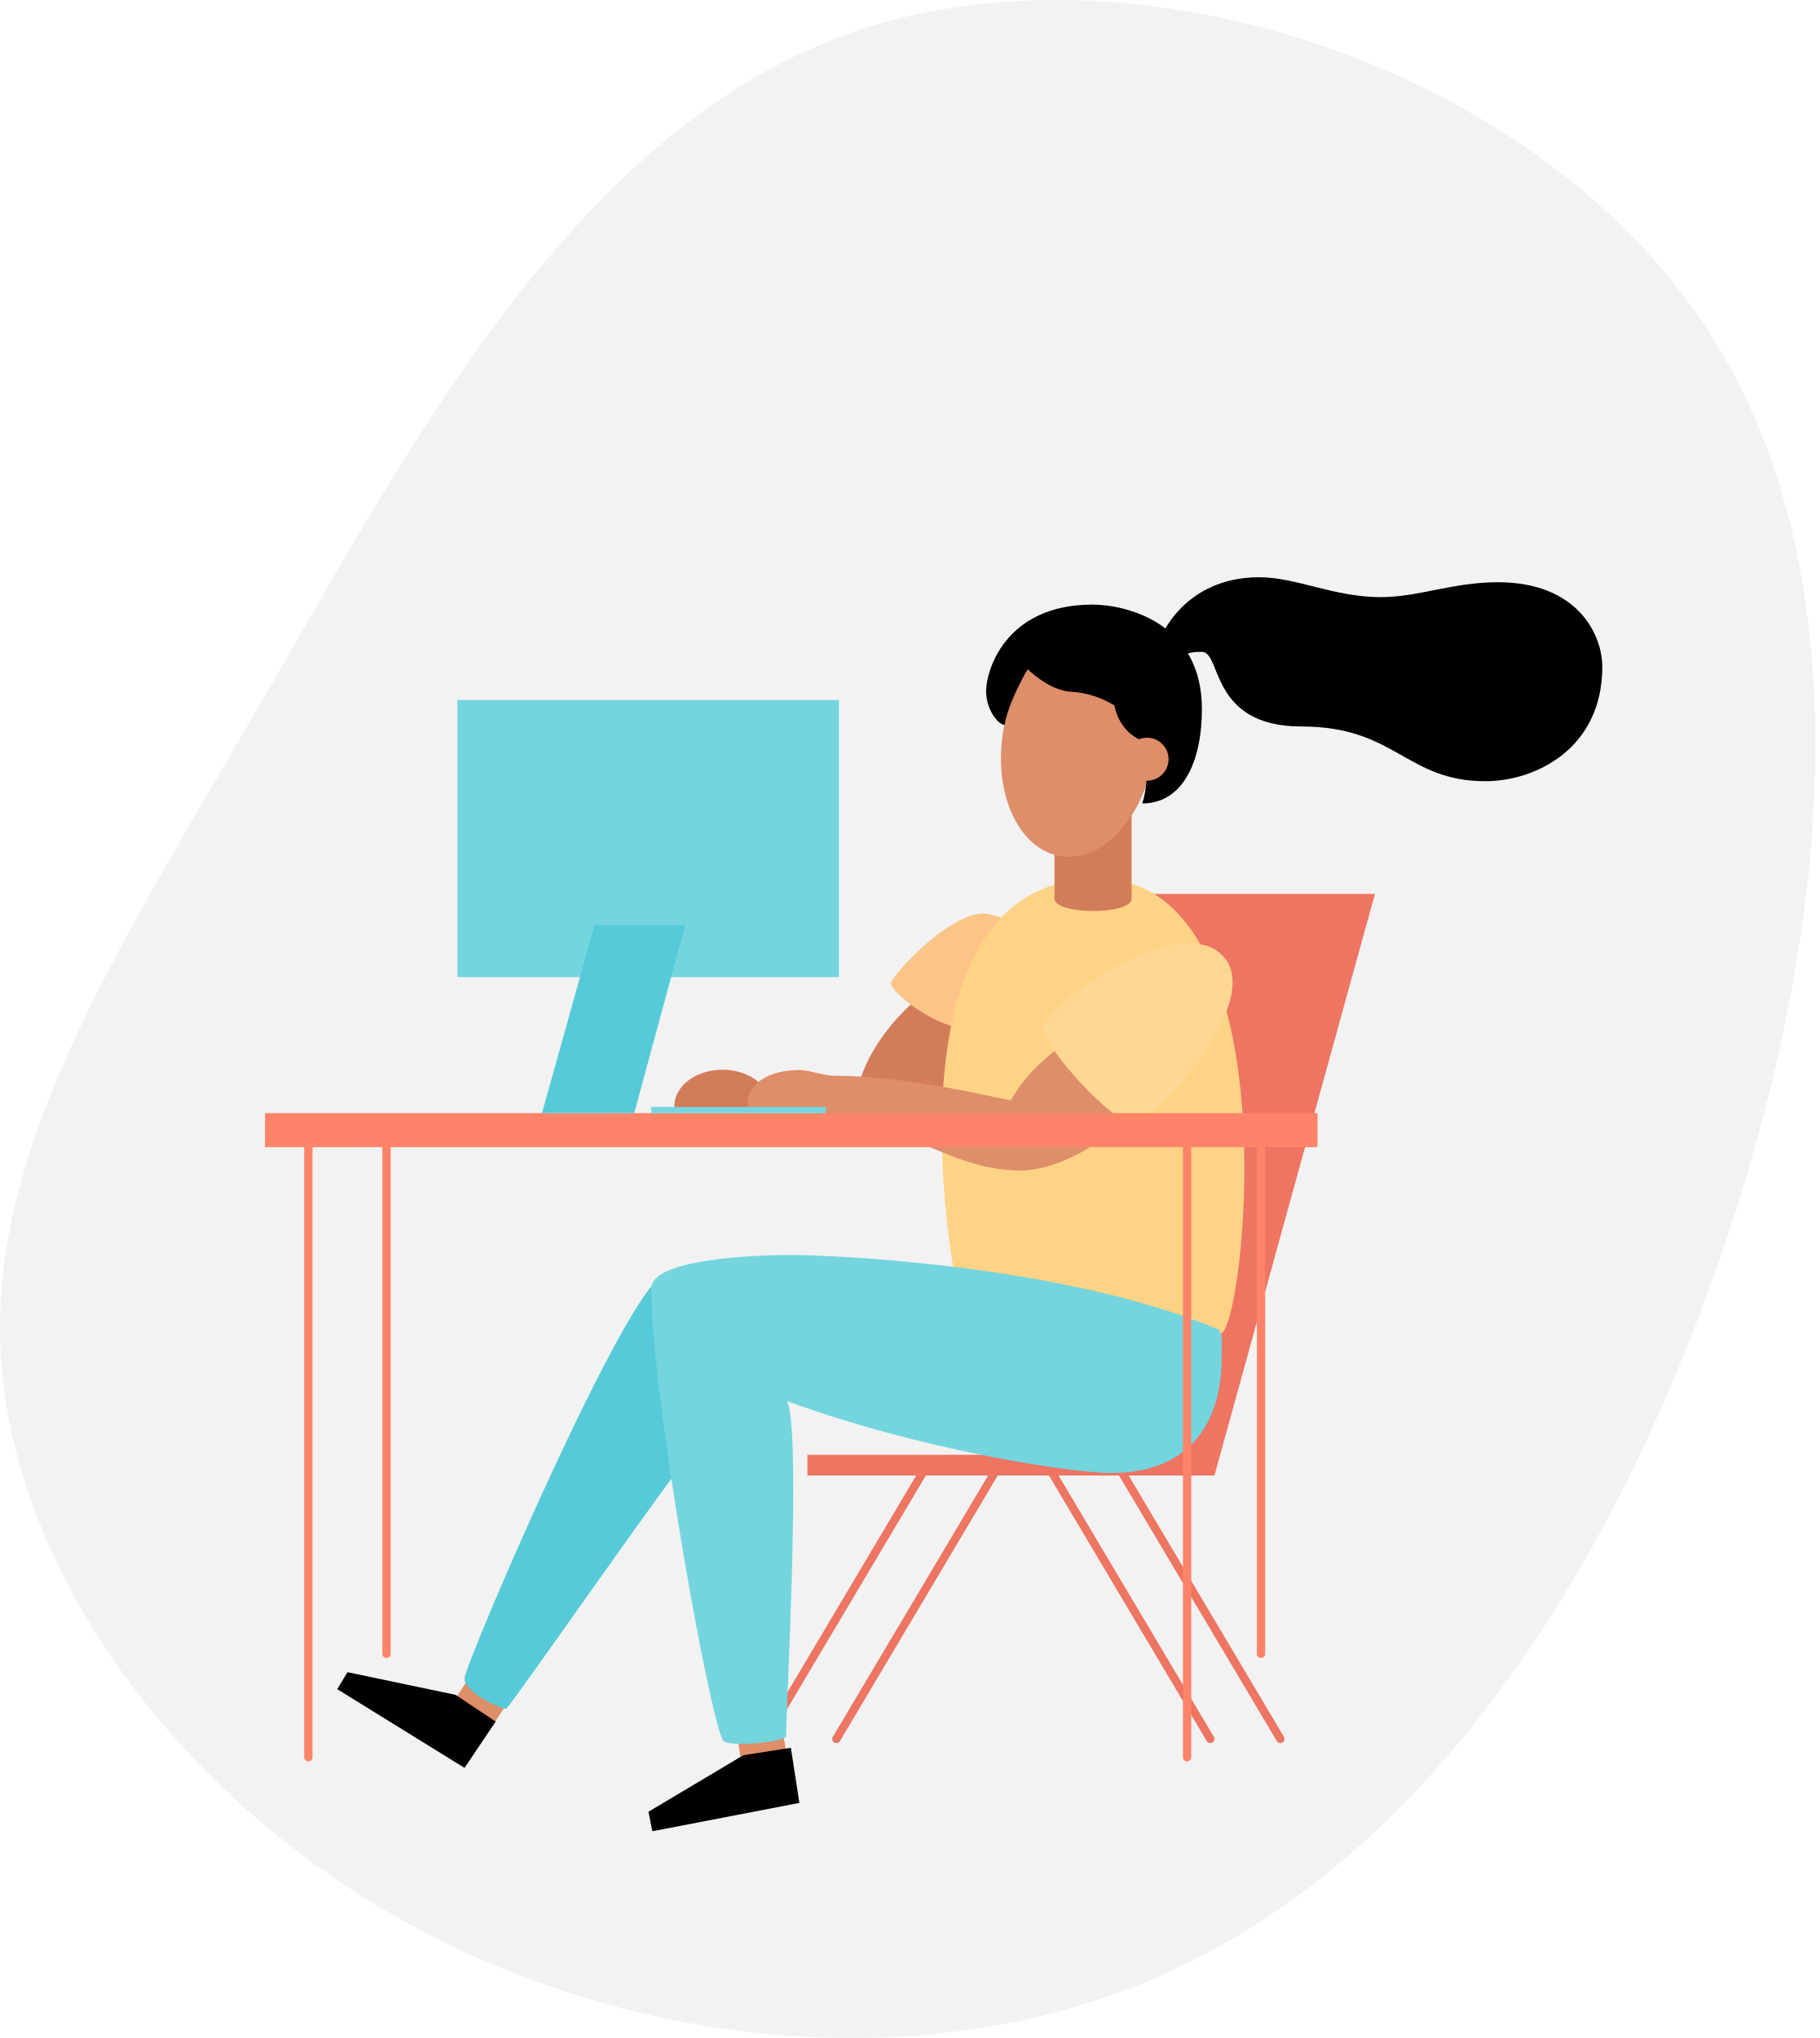
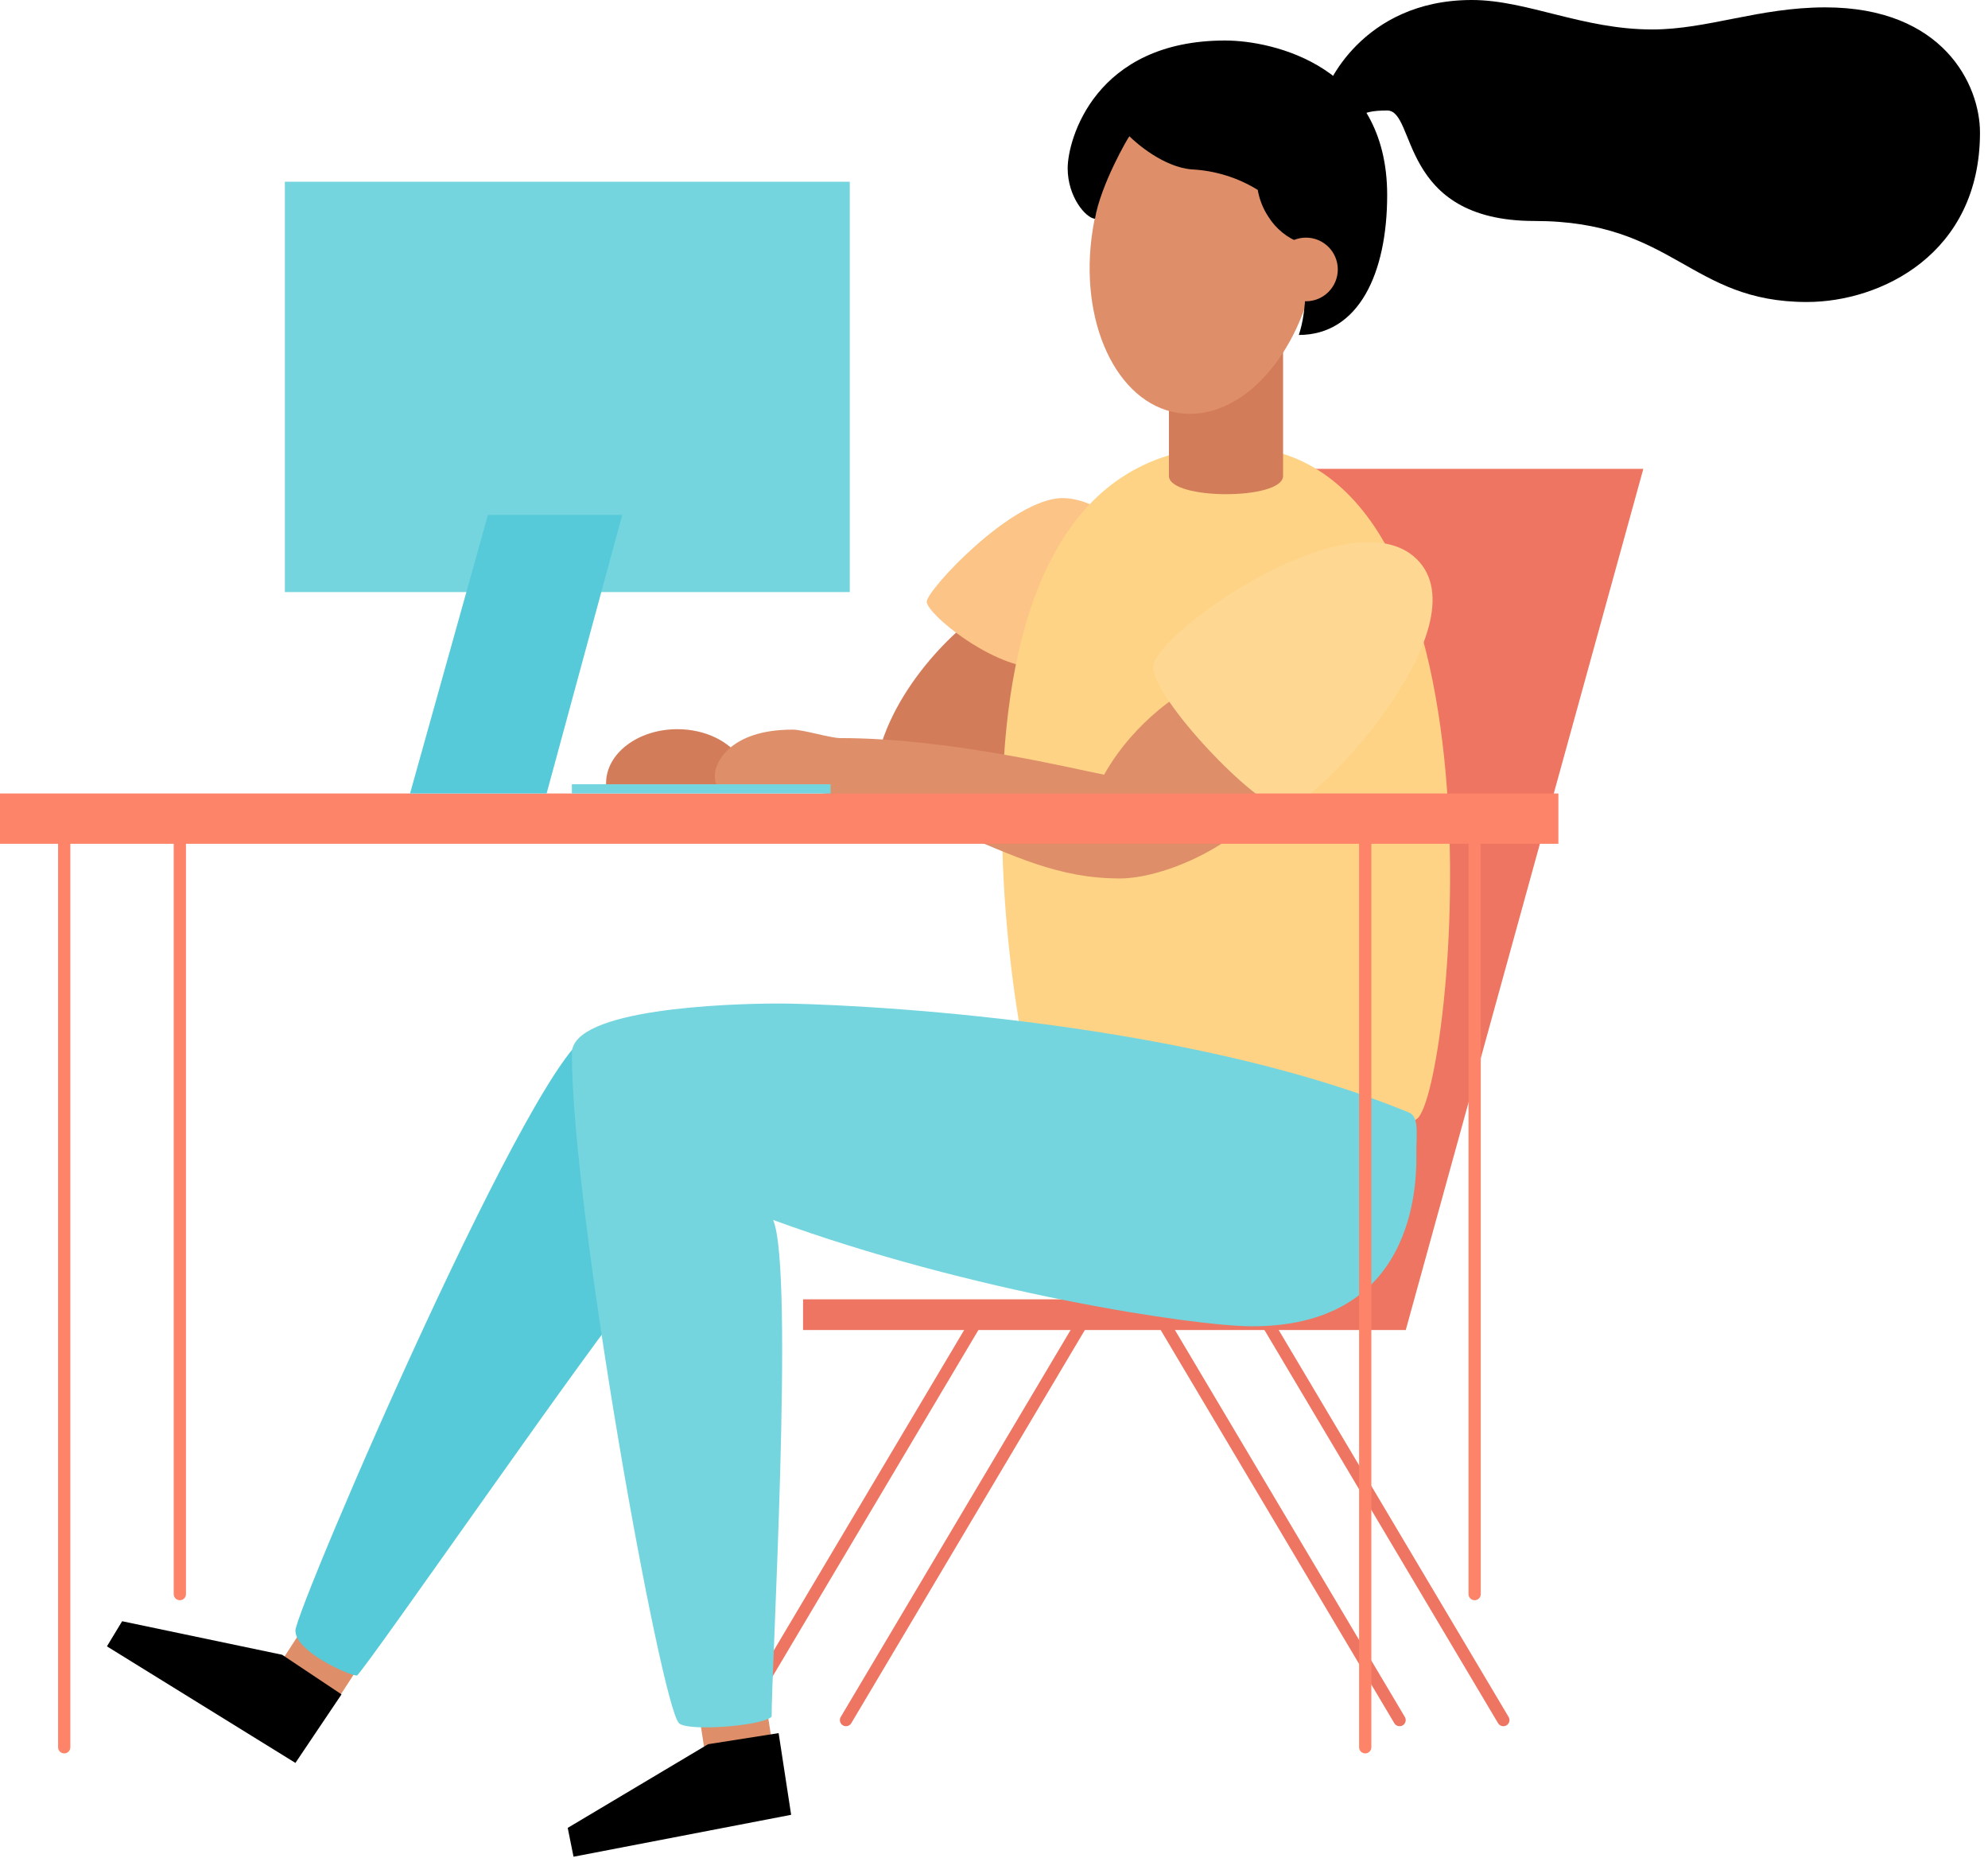
- <svg xmlns="http://www.w3.org/2000/svg" width="309" height="346" viewBox="0 0 309 346" fill="none">
-   <path d="M289.947 55.949C318.858 100.333 309.626 166.866 289.347 221.165C269.152 275.391 237.997 317.345 197.176 335.364C156.444 353.38 106.13 347.432 67.642 325.626C29.066 303.813 2.311 266.164 0.155 230.299C-2.089 194.546 20.35 160.661 45.549 117.137C70.749 73.614 98.881 20.438 146.435 4.925C194.07 -10.587 261.037 11.661 289.947 55.949Z" fill="#F2F2F2" />
-   <path d="M205.515 295.229L178.074 249.055" stroke="#ED7562" stroke-width="1.405" stroke-linecap="round" stroke-linejoin="round" />
-   <path d="M217.415 295.229L189.974 249.055" stroke="#ED7562" stroke-width="1.405" stroke-linecap="round" stroke-linejoin="round" />
-   <path d="M129.818 295.229L157.255 249.055" stroke="#ED7562" stroke-width="1.405" stroke-linecap="round" stroke-linejoin="round" />
-   <path d="M192.901 151.758H233.471L206.224 250.504H137.103V246.986H188.366L192.901 151.758Z" fill="#ED7562" />
-   <path d="M132.592 291.665L124.902 292.861L125.971 299.734L133.661 298.538L132.592 291.665Z" fill="#DE8E68" />
-   <path d="M87.313 287.317L80.786 283.079L76.998 288.912L83.525 293.151L87.313 287.317Z" fill="#DE8E68" />
-   <path d="M112.91 216.564C107.23 216.564 78.881 282.565 78.881 284.976C78.881 287.387 85.034 290.124 85.942 290.124C87.356 288.81 114.493 249.583 117.318 246.847C120.143 244.11 112.91 216.564 112.91 216.564Z" fill="#56CAD8" />
-   <path d="M158.019 168.097C156.153 168.684 147.04 176.492 145.448 185.871C143.826 185.677 134.096 185.272 130.042 185.107C128.716 183.042 125.925 181.61 122.686 181.61C118.172 181.61 114.51 184.385 114.51 187.805C114.51 187.882 114.51 187.953 114.51 188.029H130.832C130.832 187.953 130.832 187.882 130.832 187.805C130.827 186.941 130.594 186.093 130.156 185.348L144.337 187.607L161.182 189.36L162.918 174.647L158.019 168.097Z" fill="#D37C59" />
-   <path d="M172.006 157.645C172.006 156.458 169.05 155.111 166.879 155.111C161.085 155.111 151.284 165.669 151.284 166.995C151.284 168.321 158.34 174.224 163.763 174.579C169.185 174.934 172.006 157.645 172.006 157.645Z" fill="#FCC486" />
-   <path d="M186.398 149.182C219.147 149.182 211.664 223.164 207.512 226.289C203.361 229.414 166.972 229.701 164.603 226.576C162.234 223.451 147.534 149.182 186.398 149.182Z" fill="#FED385" />
-   <path d="M192.153 135.031H179.062V152.569C179.062 155.352 192.153 155.373 192.153 152.569V135.031Z" fill="#D37C59" />
-   <path d="M195.88 128.388C197.553 117.897 193.189 108.48 186.132 107.355C179.075 106.229 171.998 113.822 170.325 124.313C168.652 134.804 173.017 144.221 180.074 145.346C187.131 146.471 194.208 138.879 195.88 128.388Z" fill="#DE8E68" />
-   <path d="M213.804 98C220.139 98 226.473 101.378 234.497 101.378C240.831 101.378 246.744 98.845 254.345 98.845C267.858 98.845 272.081 107.713 272.081 113.203C272.081 127.138 260.679 132.628 252.233 132.628C238.72 132.628 237.031 123.338 220.983 123.338C205.359 123.338 207.47 110.669 204.092 110.669C202.402 110.669 201.347 110.88 200.713 111.513C200.08 112.147 196.913 109.824 196.913 108.98C196.913 108.135 201.136 98 213.804 98Z" fill="black" />
-   <path d="M185.511 102.645C170.574 102.645 167.449 114.009 167.449 117.29C167.449 120.572 169.523 123.004 170.583 123.084C171.241 119.161 174.383 113.747 174.531 113.625C175.376 114.47 178.505 117.181 181.71 117.426C184.38 117.563 186.973 118.37 189.248 119.774C189.436 120.865 189.848 121.906 190.456 122.831C191.32 124.223 192.625 125.286 194.164 125.85C194.539 126.794 194.754 127.793 194.801 128.807C194.801 133.317 194.379 135.141 193.957 136.408C200.84 136.408 204.092 129.317 204.092 120.361C204.092 105.614 191.043 102.645 185.511 102.645Z" fill="black" />
-   <path d="M194.78 132.544C196.795 132.544 198.429 130.91 198.429 128.895C198.429 126.88 196.795 125.247 194.78 125.247C192.765 125.247 191.131 126.88 191.131 128.895C191.131 130.91 192.765 132.544 194.78 132.544Z" fill="#DE8E68" />
-   <path d="M182.554 176.492C181.081 176.847 175.173 180.508 171.63 186.826C168.146 186.176 153.973 182.632 141.393 182.632C140.211 182.632 137.141 181.661 135.903 181.661C128.526 181.661 126.984 185.648 126.984 186.826C126.984 188.004 127.238 188.038 127.466 188.038C152.804 188.038 159.176 198.726 173.429 198.726C178.04 198.726 187.546 195.386 193.276 186.83C191.266 180.014 182.554 176.492 182.554 176.492Z" fill="#DE8E68" />
-   <path d="M207.462 162.092C215.375 169.774 195.363 191.036 192.153 190.724C188.944 190.411 177.373 178.228 177.263 174.524C177.153 170.821 199.814 154.664 207.462 162.092Z" fill="#FED892" />
-   <path d="M223.728 188.984H45V194.752H223.728V188.984Z" fill="#FD8369" />
-   <path d="M207.441 229.968C207.441 228.152 207.758 226.049 206.626 225.58C179.759 214.503 140.427 213.067 134.367 213.067C128.307 213.067 110.587 213.684 110.587 218.756C110.587 237.075 120.794 293.472 122.868 295.58C123.851 296.572 132.433 295.909 133.501 294.836C133.429 290.191 136.128 243.532 133.666 237.881C156.246 246.158 181.888 250.077 188.644 250.077C208.226 250.056 207.441 232.121 207.441 229.968Z" fill="#74D5DE" />
-   <path d="M84.168 292.282L77.352 287.738L59.008 283.895L57.263 286.775L78.881 300.141L84.168 292.282Z" fill="black" />
-   <path d="M134.299 296.724L126.212 297.995L110.11 307.59L110.777 310.897L135.735 306.091L134.299 296.724Z" fill="black" />
-   <path d="M214.125 280.783V193.139" stroke="#FD8369" stroke-width="1.405" stroke-linecap="round" stroke-linejoin="round" />
-   <path d="M65.625 280.783V193.139" stroke="#FD8369" stroke-width="1.405" stroke-linecap="round" stroke-linejoin="round" />
-   <path d="M201.575 298.346V193.139" stroke="#FD8369" stroke-width="1.405" stroke-linecap="round" stroke-linejoin="round" />
-   <path d="M52.365 298.346V193.139" stroke="#FD8369" stroke-width="1.405" stroke-linecap="round" stroke-linejoin="round" />
-   <path d="M142.027 295.229L169.463 249.055" stroke="#ED7562" stroke-width="1.405" stroke-linecap="round" stroke-linejoin="round" />
-   <path d="M140.262 187.924H110.587V188.984H140.262V187.924Z" fill="#74D5DE" />
-   <path d="M142.458 118.84H77.669V165.888H142.458V118.84Z" fill="#74D5DE" />
-   <path d="M100.963 157.041L92.027 188.984H107.69L116.364 157.041H100.963Z" fill="#56CAD8" />
+ <svg xmlns="http://www.w3.org/2000/svg" width="228" height="213" viewBox="0 0 228 213" fill="none">
+   <path d="M160.515 197.229L133.074 151.055" stroke="#ED7562" stroke-width="1.405" stroke-linecap="round" stroke-linejoin="round" />
+   <path d="M172.415 197.229L144.974 151.055" stroke="#ED7562" stroke-width="1.405" stroke-linecap="round" stroke-linejoin="round" />
+   <path d="M84.818 197.229L112.255 151.055" stroke="#ED7562" stroke-width="1.405" stroke-linecap="round" stroke-linejoin="round" />
+   <path d="M147.901 53.758H188.471L161.224 152.504H92.103V148.986H143.366L147.901 53.758Z" fill="#ED7562" />
+   <path d="M87.592 193.665L79.902 194.861L80.971 201.734L88.661 200.538L87.592 193.665Z" fill="#DE8E68" />
+   <path d="M42.313 189.317L35.786 185.079L31.998 190.912L38.525 195.151L42.313 189.317Z" fill="#DE8E68" />
+   <path d="M67.909 118.564C62.23 118.564 33.881 184.565 33.881 186.976C33.881 189.387 40.034 192.124 40.942 192.124C42.356 190.81 69.493 151.583 72.318 148.847C75.143 146.11 67.909 118.564 67.909 118.564Z" fill="#56CAD8" />
+   <path d="M113.019 70.097C111.153 70.684 102.04 78.492 100.448 87.871C98.826 87.677 89.096 87.272 85.042 87.107C83.716 85.042 80.925 83.61 77.686 83.61C73.172 83.61 69.51 86.385 69.51 89.805C69.51 89.882 69.51 89.953 69.51 90.029H85.832C85.832 89.953 85.832 89.882 85.832 89.805C85.827 88.941 85.594 88.093 85.156 87.348L99.337 89.607L116.182 91.36L117.918 76.647L113.019 70.097Z" fill="#D37C59" />
+   <path d="M127.006 59.645C127.006 58.459 124.05 57.111 121.879 57.111C116.085 57.111 106.284 67.669 106.284 68.995C106.284 70.321 113.34 76.225 118.763 76.579C124.185 76.934 127.006 59.645 127.006 59.645Z" fill="#FCC486" />
+   <path d="M141.398 51.182C174.147 51.182 166.664 125.164 162.512 128.289C158.361 131.414 121.972 131.701 119.603 128.576C117.234 125.451 102.534 51.182 141.398 51.182Z" fill="#FED385" />
+   <path d="M147.153 37.031H134.062V54.569C134.062 57.352 147.153 57.373 147.153 54.569V37.031Z" fill="#D37C59" />
+   <path d="M150.88 30.388C152.553 19.897 148.189 10.48 141.132 9.355C134.075 8.229 126.998 15.822 125.325 26.313C123.652 36.804 128.017 46.221 135.074 47.346C142.131 48.471 149.208 40.879 150.88 30.388Z" fill="#DE8E68" />
+   <path d="M168.804 0C175.139 0 181.473 3.378 189.497 3.378C195.831 3.378 201.744 0.845 209.345 0.845C222.858 0.845 227.081 9.713 227.081 15.203C227.081 29.138 215.679 34.628 207.233 34.628C193.72 34.628 192.031 25.338 175.983 25.338C160.359 25.338 162.47 12.669 159.092 12.669C157.402 12.669 156.347 12.88 155.713 13.514C155.08 14.147 151.913 11.824 151.913 10.98C151.913 10.135 156.136 0 168.804 0Z" fill="black" />
+   <path d="M140.511 4.645C125.574 4.645 122.449 16.009 122.449 19.291C122.449 22.572 124.523 25.004 125.583 25.084C126.241 21.161 129.383 15.747 129.531 15.625C130.376 16.47 133.505 19.181 136.71 19.426C139.38 19.563 141.973 20.37 144.248 21.774C144.436 22.865 144.848 23.906 145.456 24.831C146.32 26.223 147.625 27.286 149.164 27.85C149.539 28.794 149.754 29.793 149.801 30.806C149.801 35.317 149.379 37.141 148.957 38.408C155.84 38.408 159.092 31.317 159.092 22.361C159.092 7.614 146.043 4.645 140.511 4.645Z" fill="black" />
+   <path d="M149.78 34.544C151.795 34.544 153.429 32.91 153.429 30.895C153.429 28.88 151.795 27.247 149.78 27.247C147.765 27.247 146.131 28.88 146.131 30.895C146.131 32.91 147.765 34.544 149.78 34.544Z" fill="#DE8E68" />
+   <path d="M137.554 78.492C136.081 78.847 130.173 82.508 126.63 88.826C123.146 88.175 108.973 84.632 96.393 84.632C95.211 84.632 92.141 83.661 90.903 83.661C83.526 83.661 81.984 87.648 81.984 88.826C81.984 90.004 82.238 90.038 82.466 90.038C107.804 90.038 114.176 100.726 128.429 100.726C133.04 100.726 142.546 97.386 148.276 88.83C146.266 82.014 137.554 78.492 137.554 78.492Z" fill="#DE8E68" />
+   <path d="M162.462 64.092C170.375 71.773 150.363 93.036 147.153 92.724C143.944 92.411 132.373 80.228 132.263 76.524C132.153 72.821 154.814 56.664 162.462 64.092Z" fill="#FED892" />
+   <path d="M178.728 90.984H0V96.752H178.728V90.984Z" fill="#FD8369" />
+   <path d="M162.441 131.968C162.441 130.152 162.758 128.049 161.626 127.58C134.759 116.503 95.427 115.067 89.367 115.067C83.307 115.067 65.587 115.684 65.587 120.756C65.587 139.075 75.794 195.472 77.868 197.58C78.852 198.572 87.433 197.909 88.501 196.836C88.429 192.191 91.128 145.532 88.666 139.881C111.246 148.158 136.888 152.077 143.644 152.077C163.226 152.056 162.441 134.121 162.441 131.968Z" fill="#74D5DE" />
+   <path d="M39.168 194.282L32.352 189.738L14.008 185.895L12.263 188.775L33.881 202.141L39.168 194.282Z" fill="black" />
+   <path d="M89.299 198.724L81.212 199.995L65.11 209.59L65.777 212.897L90.735 208.091L89.299 198.724Z" fill="black" />
+   <path d="M169.125 182.783V95.139" stroke="#FD8369" stroke-width="1.405" stroke-linecap="round" stroke-linejoin="round" />
+   <path d="M20.625 182.783V95.139" stroke="#FD8369" stroke-width="1.405" stroke-linecap="round" stroke-linejoin="round" />
+   <path d="M156.575 200.346V95.139" stroke="#FD8369" stroke-width="1.405" stroke-linecap="round" stroke-linejoin="round" />
+   <path d="M7.365 200.346V95.139" stroke="#FD8369" stroke-width="1.405" stroke-linecap="round" stroke-linejoin="round" />
+   <path d="M97.027 197.229L124.463 151.055" stroke="#ED7562" stroke-width="1.405" stroke-linecap="round" stroke-linejoin="round" />
+   <path d="M95.262 89.924H65.587V90.984H95.262V89.924Z" fill="#74D5DE" />
+   <path d="M97.458 20.84H32.669V67.888H97.458V20.84Z" fill="#74D5DE" />
+   <path d="M55.963 59.041L47.027 90.984H62.69L71.364 59.041H55.963Z" fill="#56CAD8" />
</svg>
